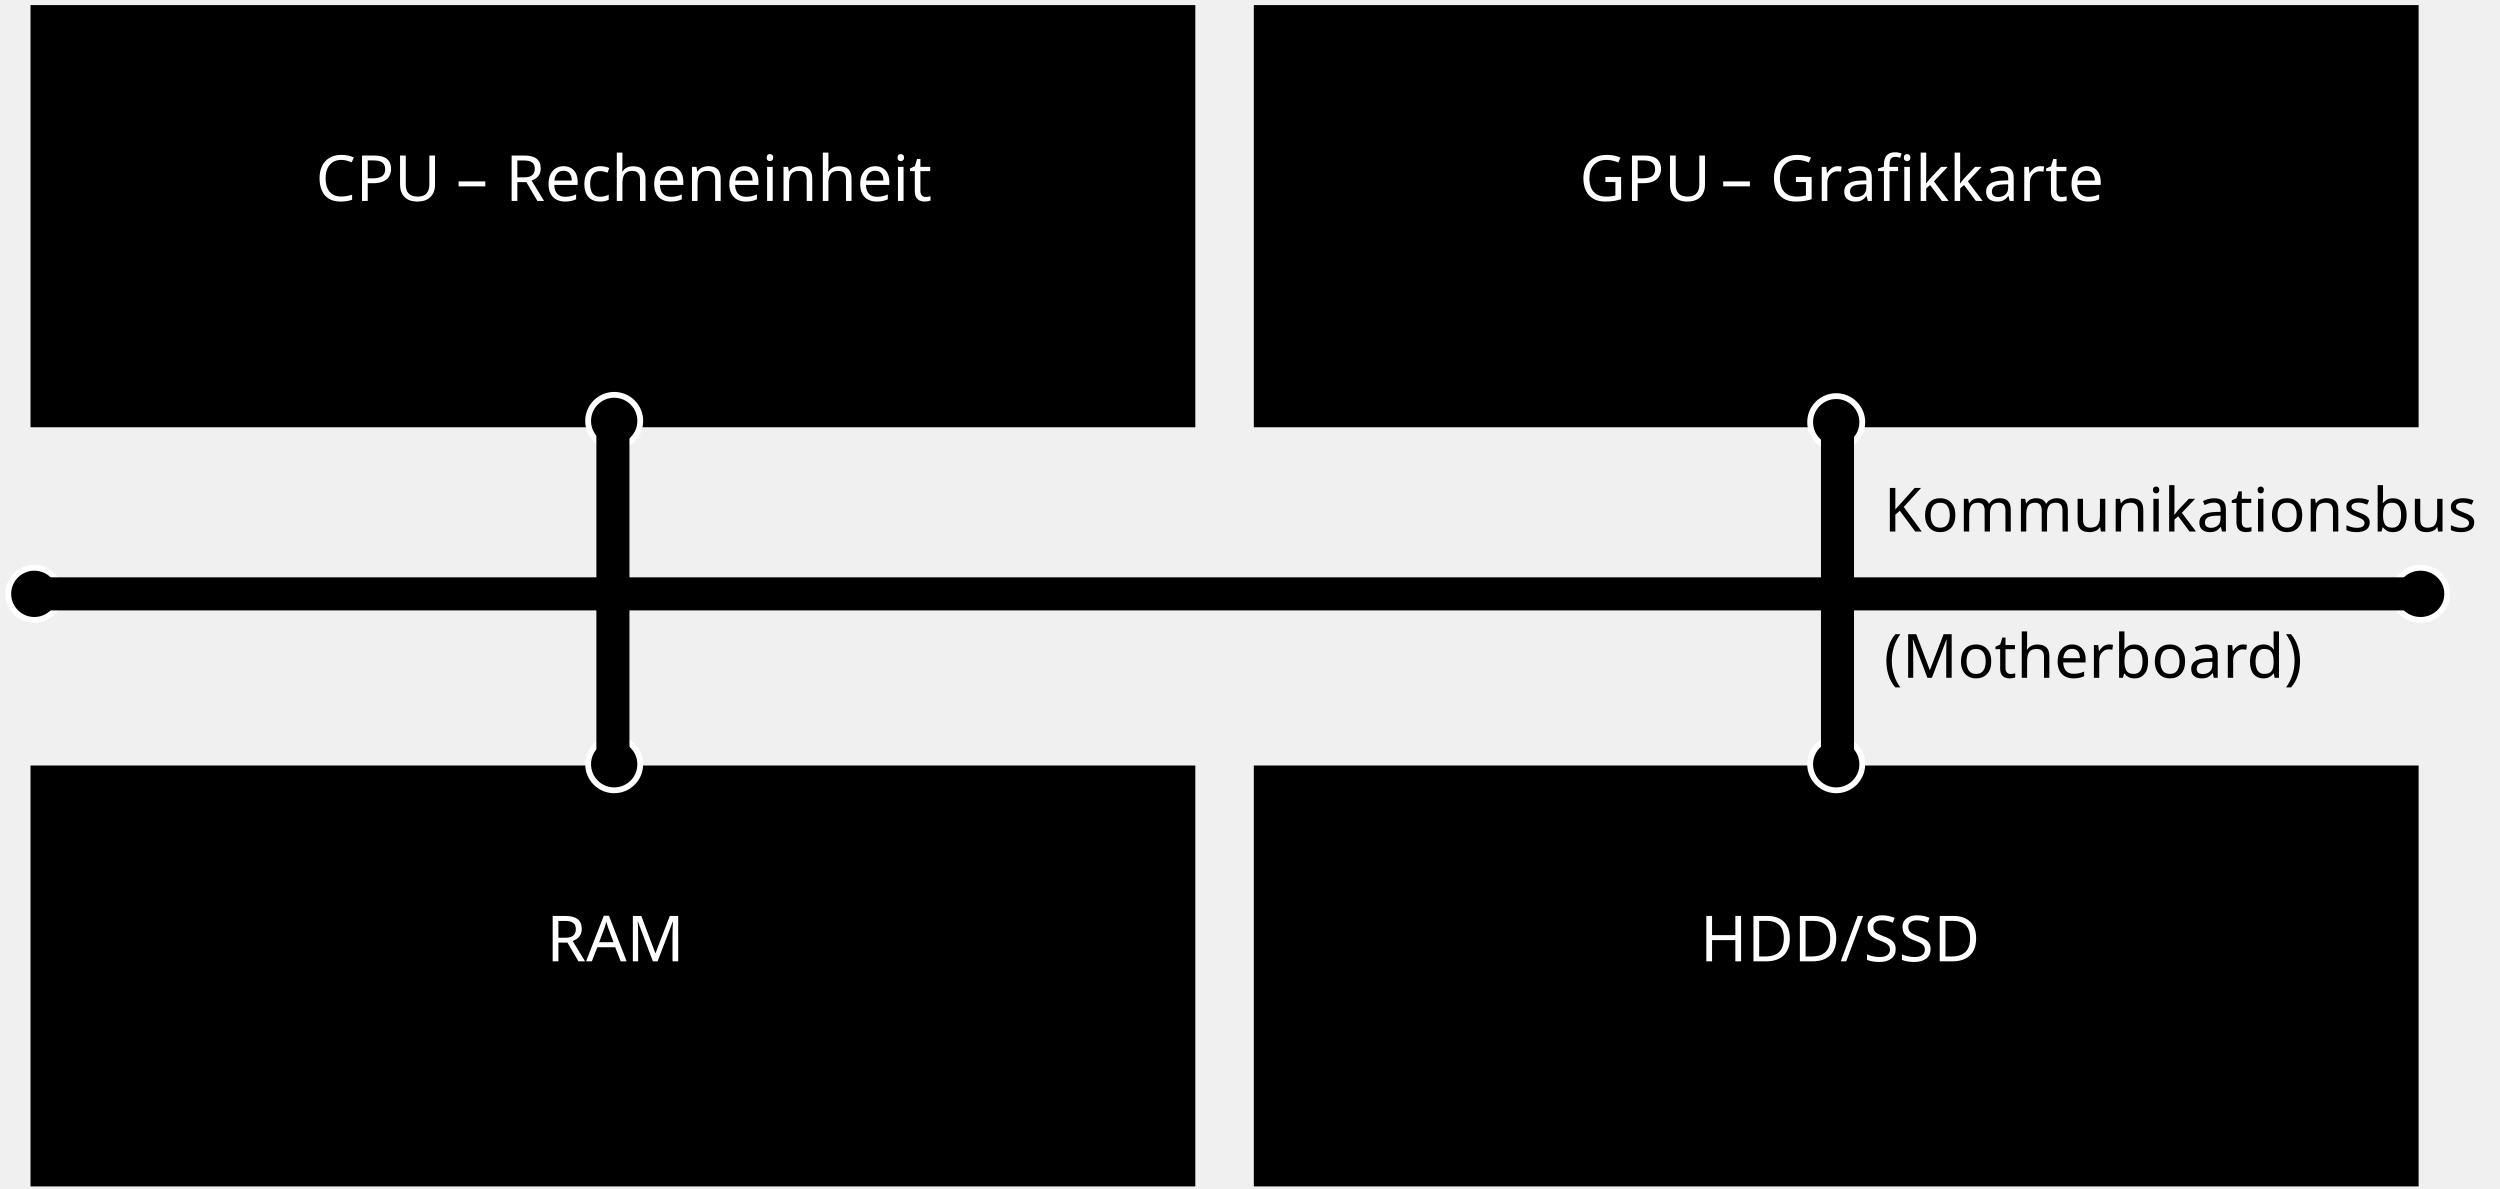
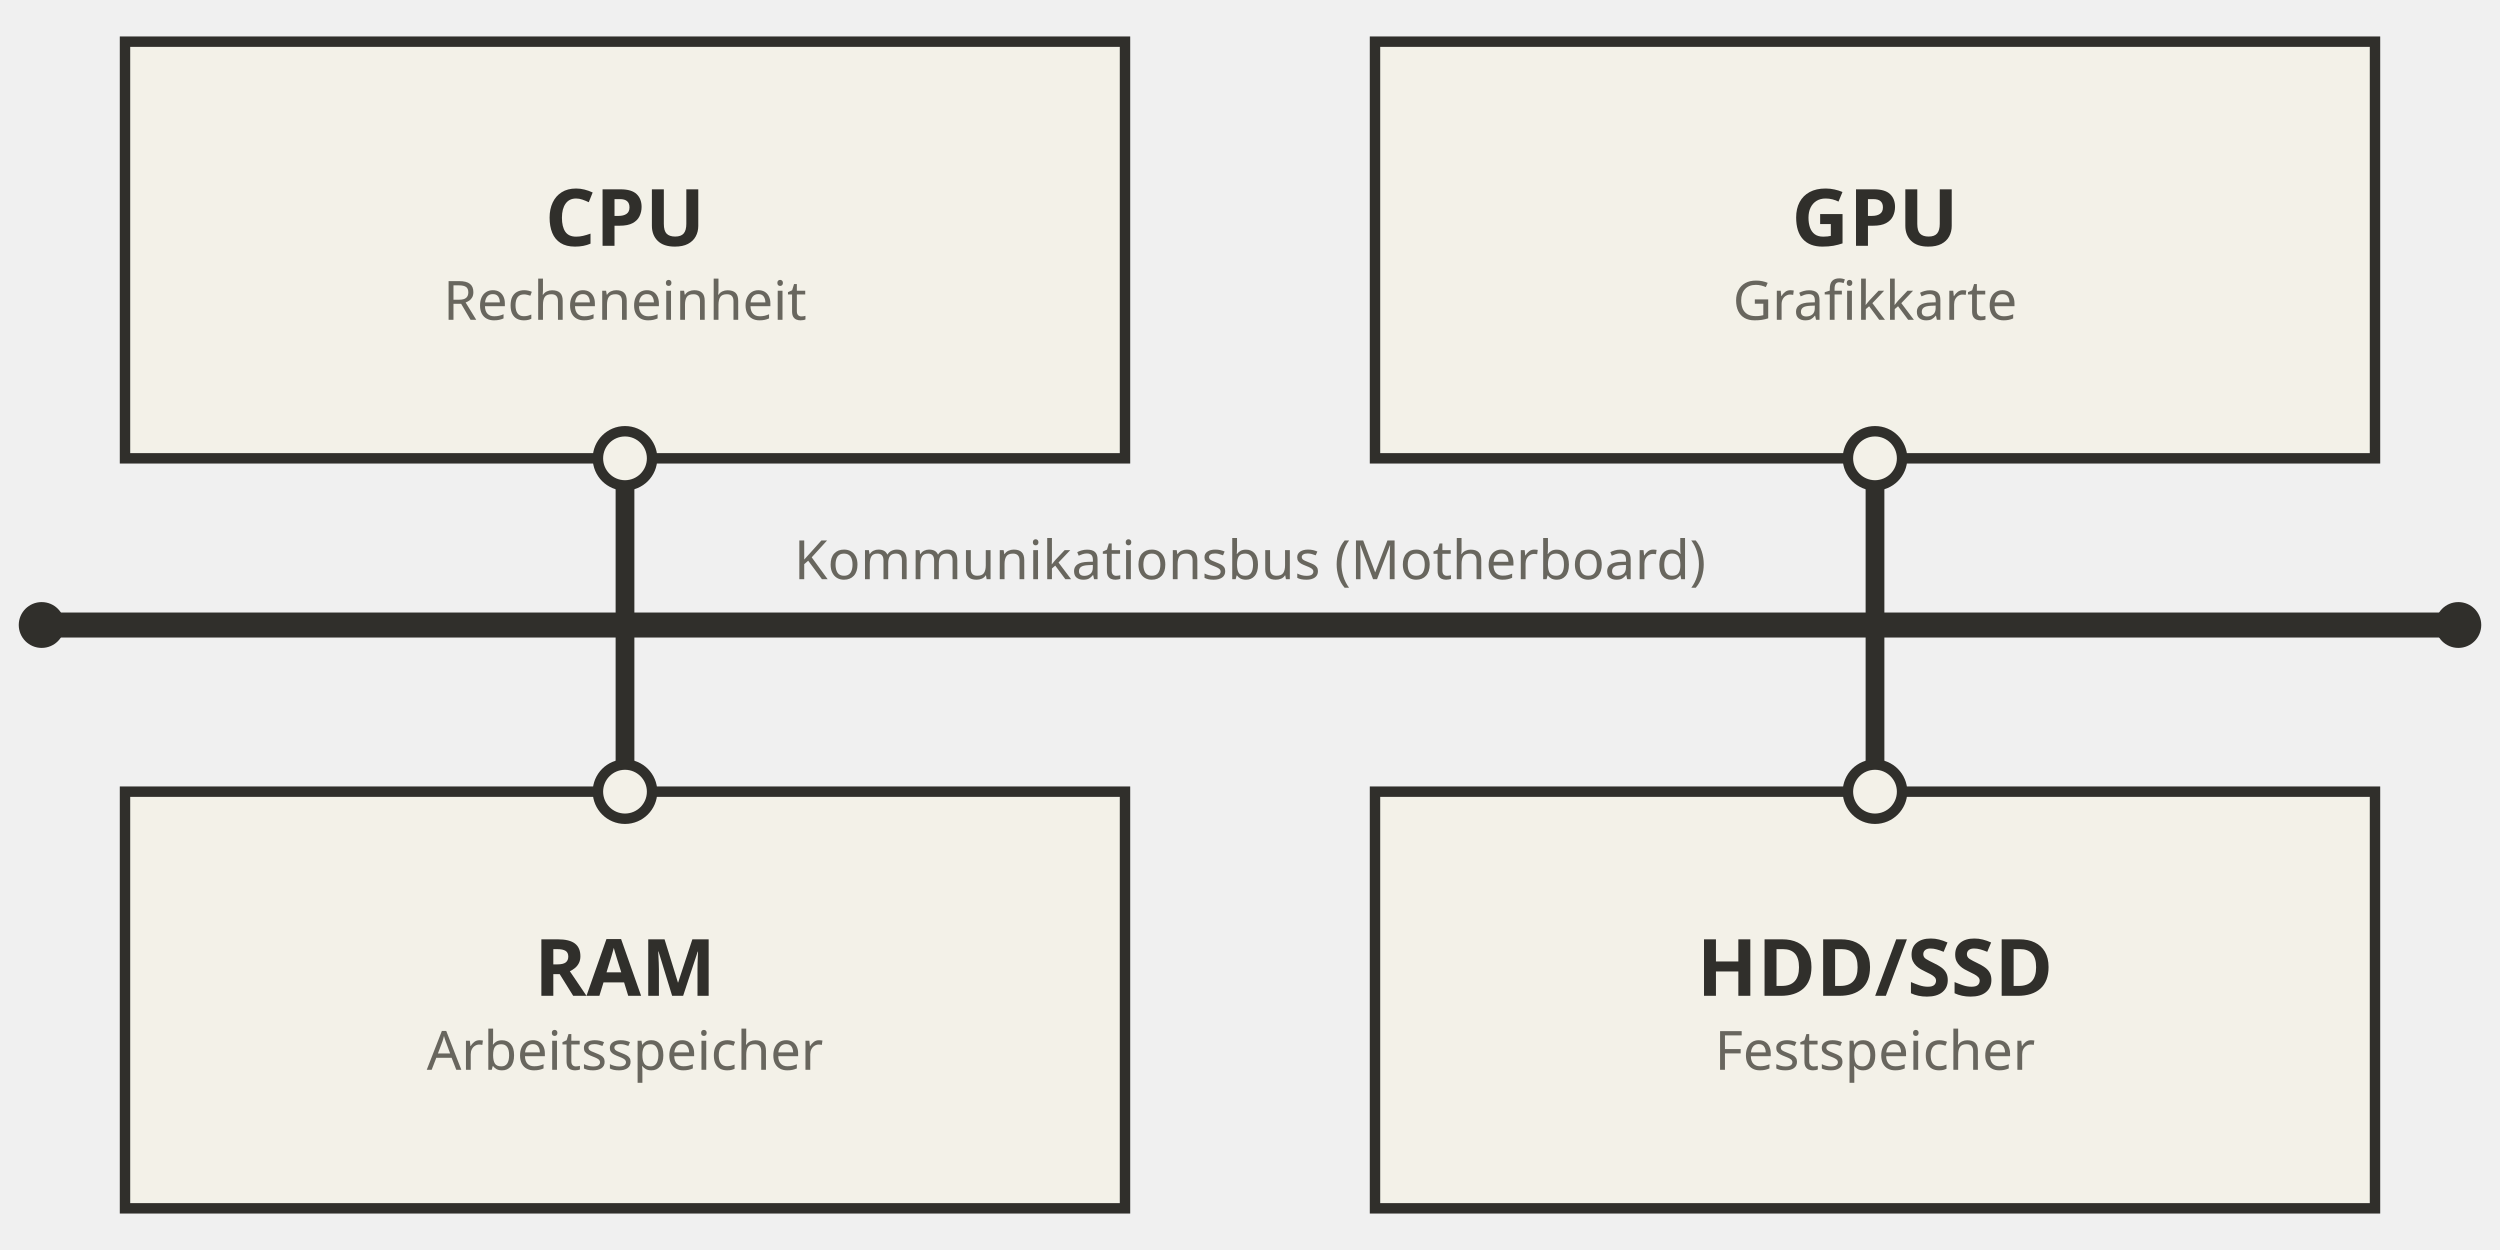
- <svg xmlns="http://www.w3.org/2000/svg" width="1966" height="935" xml:space="preserve" overflow="hidden">
-   <g transform="translate(-687 -417)">
-     <g>
-       <rect x="711" y="421" width="916" height="332" fill="#000000" fill-opacity="1" />
-       <text fill="#FFFFFF" fill-opacity="1" font-family="DIN Pro Regular,DIN Pro Regular_MSFontService,sans-serif" font-style="normal" font-variant="normal" font-weight="400" font-stretch="normal" font-size="50" text-anchor="start" direction="ltr" writing-mode="lr-tb" unicode-bidi="normal" text-decoration="none" transform="matrix(1 0 0 1 935.247 575)">CPU </text>
-       <text fill="#FFFFFF" fill-opacity="1" font-family="DIN Pro Regular,DIN Pro Regular_MSFontService,sans-serif" font-style="normal" font-variant="normal" font-weight="400" font-stretch="normal" font-size="50" text-anchor="start" direction="ltr" writing-mode="lr-tb" unicode-bidi="normal" text-decoration="none" transform="matrix(1 0 0 1 1045.64 575)">–</text>
-       <text fill="#FFFFFF" fill-opacity="1" font-family="DIN Pro Regular,DIN Pro Regular_MSFontService,sans-serif" font-style="normal" font-variant="normal" font-weight="400" font-stretch="normal" font-size="50" text-anchor="start" direction="ltr" writing-mode="lr-tb" unicode-bidi="normal" text-decoration="none" transform="matrix(1 0 0 1 1084.5 575)">Recheneinheit</text>
-       <rect x="711" y="1019" width="916" height="331" fill="#000000" fill-opacity="1" />
-       <text fill="#FFFFFF" fill-opacity="1" font-family="DIN Pro Regular,DIN Pro Regular_MSFontService,sans-serif" font-style="normal" font-variant="normal" font-weight="400" font-stretch="normal" font-size="50" text-anchor="start" direction="ltr" writing-mode="lr-tb" unicode-bidi="normal" text-decoration="none" transform="matrix(1 0 0 1 1116.78 1173)">RAM</text>
-       <rect x="1673" y="1019" width="916" height="331" fill="#000000" fill-opacity="1" />
-       <text fill="#FFFFFF" fill-opacity="1" font-family="DIN Pro Regular,DIN Pro Regular_MSFontService,sans-serif" font-style="normal" font-variant="normal" font-weight="400" font-stretch="normal" font-size="50" text-anchor="start" direction="ltr" writing-mode="lr-tb" unicode-bidi="normal" text-decoration="none" transform="matrix(1 0 0 1 2024.02 1173)">HDD/SSD</text>
-       <rect x="1673" y="421" width="916" height="332" fill="#000000" fill-opacity="1" />
-       <text fill="#FFFFFF" fill-opacity="1" font-family="DIN Pro Regular,DIN Pro Regular_MSFontService,sans-serif" font-style="normal" font-variant="normal" font-weight="400" font-stretch="normal" font-size="50" text-anchor="start" direction="ltr" writing-mode="lr-tb" unicode-bidi="normal" text-decoration="none" transform="matrix(1 0 0 1 1929.14 575)">GPU </text>
-       <text fill="#FFFFFF" fill-opacity="1" font-family="DIN Pro Regular,DIN Pro Regular_MSFontService,sans-serif" font-style="normal" font-variant="normal" font-weight="400" font-stretch="normal" font-size="50" text-anchor="start" direction="ltr" writing-mode="lr-tb" unicode-bidi="normal" text-decoration="none" transform="matrix(1 0 0 1 2040.11 575)">–</text>
-       <text fill="#FFFFFF" fill-opacity="1" font-family="DIN Pro Regular,DIN Pro Regular_MSFontService,sans-serif" font-style="normal" font-variant="normal" font-weight="400" font-stretch="normal" font-size="50" text-anchor="start" direction="ltr" writing-mode="lr-tb" unicode-bidi="normal" text-decoration="none" transform="matrix(1 0 0 1 2078.97 575)">Grafikkarte</text>
-       <text fill="#000000" fill-opacity="1" font-family="DIN Pro Regular,DIN Pro Regular_MSFontService,sans-serif" font-style="normal" font-variant="normal" font-weight="400" font-stretch="normal" font-size="48" text-anchor="start" direction="ltr" writing-mode="lr-tb" unicode-bidi="normal" text-decoration="none" transform="matrix(1 0 0 1 2168.52 835)">Kommunikationsbus </text>
-       <text fill="#000000" fill-opacity="1" font-family="DIN Pro Regular,DIN Pro Regular_MSFontService,sans-serif" font-style="normal" font-variant="normal" font-weight="400" font-stretch="normal" font-size="48" text-anchor="start" direction="ltr" writing-mode="lr-tb" unicode-bidi="normal" text-decoration="none" transform="matrix(1 0 0 1 2168.52 950)">(Motherboard)</text>
-       <path d="M1149.5 748C1149.5 736.678 1158.68 727.5 1170 727.5 1181.32 727.5 1190.5 736.678 1190.5 748 1190.5 759.322 1181.32 768.5 1170 768.5 1158.68 768.5 1149.5 759.322 1149.5 748Z" stroke="#FFFFFF" stroke-width="4.583" stroke-linecap="butt" stroke-linejoin="miter" stroke-miterlimit="8" stroke-opacity="1" fill="#000000" fill-rule="evenodd" fill-opacity="1" />
-       <path d="M1149.5 1018C1149.5 1006.68 1158.68 997.5 1170 997.5 1181.32 997.5 1190.5 1006.68 1190.5 1018 1190.5 1029.32 1181.32 1038.5 1170 1038.5 1158.68 1038.5 1149.5 1029.32 1149.5 1018Z" stroke="#FFFFFF" stroke-width="4.583" stroke-linecap="butt" stroke-linejoin="miter" stroke-miterlimit="8" stroke-opacity="1" fill="#000000" fill-rule="evenodd" fill-opacity="1" />
-       <path d="M2110.5 749C2110.5 737.678 2119.68 728.5 2131 728.5 2142.32 728.5 2151.5 737.678 2151.5 749 2151.5 760.322 2142.32 769.5 2131 769.5 2119.68 769.5 2110.5 760.322 2110.5 749Z" stroke="#FFFFFF" stroke-width="4.583" stroke-linecap="butt" stroke-linejoin="miter" stroke-miterlimit="8" stroke-opacity="1" fill="#000000" fill-rule="evenodd" fill-opacity="1" />
-       <path d="M2110.5 1018C2110.5 1006.68 2119.68 997.5 2131 997.5 2142.32 997.5 2151.5 1006.68 2151.5 1018 2151.5 1029.32 2142.32 1038.5 2131 1038.5 2119.68 1038.5 2110.5 1029.32 2110.5 1018Z" stroke="#FFFFFF" stroke-width="4.583" stroke-linecap="butt" stroke-linejoin="miter" stroke-miterlimit="8" stroke-opacity="1" fill="#000000" fill-rule="evenodd" fill-opacity="1" />
-       <path d="M2132 741 2145 754 2145 1013 2132 1026 2119 1013 2119 754Z" fill="#000000" fill-rule="evenodd" fill-opacity="1" />
-       <path d="M1169 742 1182 755 1182 1015 1169 1028 1156 1015 1156 755Z" fill="#000000" fill-rule="evenodd" fill-opacity="1" />
-       <path d="M693.5 884C693.5 872.678 702.678 863.5 714 863.5 725.322 863.5 734.5 872.678 734.5 884 734.5 895.322 725.322 904.5 714 904.5 702.678 904.5 693.5 895.322 693.5 884Z" stroke="#FFFFFF" stroke-width="4.583" stroke-linecap="butt" stroke-linejoin="miter" stroke-miterlimit="8" stroke-opacity="1" fill="#000000" fill-rule="evenodd" fill-opacity="1" />
-       <path d="M2569.5 884C2569.5 872.678 2578.9 863.5 2590.5 863.5 2602.1 863.5 2611.5 872.678 2611.5 884 2611.5 895.322 2602.1 904.5 2590.5 904.5 2578.9 904.5 2569.5 895.322 2569.5 884Z" stroke="#FFFFFF" stroke-width="4.583" stroke-linecap="butt" stroke-linejoin="miter" stroke-miterlimit="8" stroke-opacity="1" fill="#000000" fill-rule="evenodd" fill-opacity="1" />
-       <path d="M711 884.001 724.001 871 2579 871 2592 884.001 2579 897 724.001 897Z" fill="#000000" fill-rule="evenodd" fill-opacity="1" />
-     </g>
-   </g>
+ <svg xmlns="http://www.w3.org/2000/svg" viewBox="0 0 1200 600" width="100%" font-family="DIN Pro Regular,DIN Pro Regular_MSFontService,sans-serif" style="font-variant-ligatures:none;font-feature-settings:'liga' 0,'clig' 0">
+   <style>svg{display:block;width:100%;height:auto}text{font-variant-ligatures:none;font-feature-settings:'liga' 0,'clig' 0}</style>
+   <rect x="60" y="20" width="480" height="200" fill="var(--bone, #F3F1E8)" stroke="var(--ink, #302F2B)" stroke-width="5" />
+   <text x="300" y="118.0" font-size="38" text-anchor="middle" fill="var(--ink, #302F2B)" font-weight="bold" font-variant-ligatures="none">CPU</text>
+   <text x="300" y="153.5" font-size="26" text-anchor="middle" fill="var(--concrete, #68665E)" font-variant-ligatures="none">Recheneinheit</text>
+   <rect x="660" y="20" width="480" height="200" fill="var(--bone, #F3F1E8)" stroke="var(--ink, #302F2B)" stroke-width="5" />
+   <text x="900" y="118.0" font-size="38" text-anchor="middle" fill="var(--ink, #302F2B)" font-weight="bold" font-variant-ligatures="none">GPU</text>
+   <text x="900" y="153.5" font-size="26" text-anchor="middle" fill="var(--concrete, #68665E)" font-variant-ligatures="none">Grafikkarte</text>
+   <rect x="60" y="380" width="480" height="200" fill="var(--bone, #F3F1E8)" stroke="var(--ink, #302F2B)" stroke-width="5" />
+   <text x="300" y="478.0" font-size="38" text-anchor="middle" fill="var(--ink, #302F2B)" font-weight="bold" font-variant-ligatures="none">RAM</text>
+   <text x="300" y="513.5" font-size="26" text-anchor="middle" fill="var(--concrete, #68665E)" font-variant-ligatures="none">Arbeitsspeicher</text>
+   <rect x="660" y="380" width="480" height="200" fill="var(--bone, #F3F1E8)" stroke="var(--ink, #302F2B)" stroke-width="5" />
+   <text x="900" y="478.0" font-size="38" text-anchor="middle" fill="var(--ink, #302F2B)" font-weight="bold" font-variant-ligatures="none">HDD/SSD</text>
+   <text x="900" y="513.5" font-size="26" text-anchor="middle" fill="var(--concrete, #68665E)" font-variant-ligatures="none">Festspeicher</text>
+   <line x1="20" y1="300" x2="1180" y2="300" stroke="var(--ink, #302F2B)" stroke-width="12" stroke-linecap="round" />
+   <circle cx="20" cy="300" r="11" fill="var(--ink, #302F2B)" />
+   <circle cx="1180" cy="300" r="11" fill="var(--ink, #302F2B)" />
+   <line x1="300" y1="220" x2="300" y2="380" stroke="var(--ink, #302F2B)" stroke-width="9" />
+   <circle cx="300" cy="220" r="13" fill="var(--bone, #F3F1E8)" stroke="var(--ink, #302F2B)" stroke-width="5" />
+   <circle cx="300" cy="380" r="13" fill="var(--bone, #F3F1E8)" stroke="var(--ink, #302F2B)" stroke-width="5" />
+   <line x1="900" y1="220" x2="900" y2="380" stroke="var(--ink, #302F2B)" stroke-width="9" />
+   <circle cx="900" cy="220" r="13" fill="var(--bone, #F3F1E8)" stroke="var(--ink, #302F2B)" stroke-width="5" />
+   <circle cx="900" cy="380" r="13" fill="var(--bone, #F3F1E8)" stroke="var(--ink, #302F2B)" stroke-width="5" />
+   <text x="600" y="278" font-size="26" text-anchor="middle" fill="var(--concrete, #68665E)" font-variant-ligatures="none">Kommunikationsbus (Motherboard)</text>
</svg>
